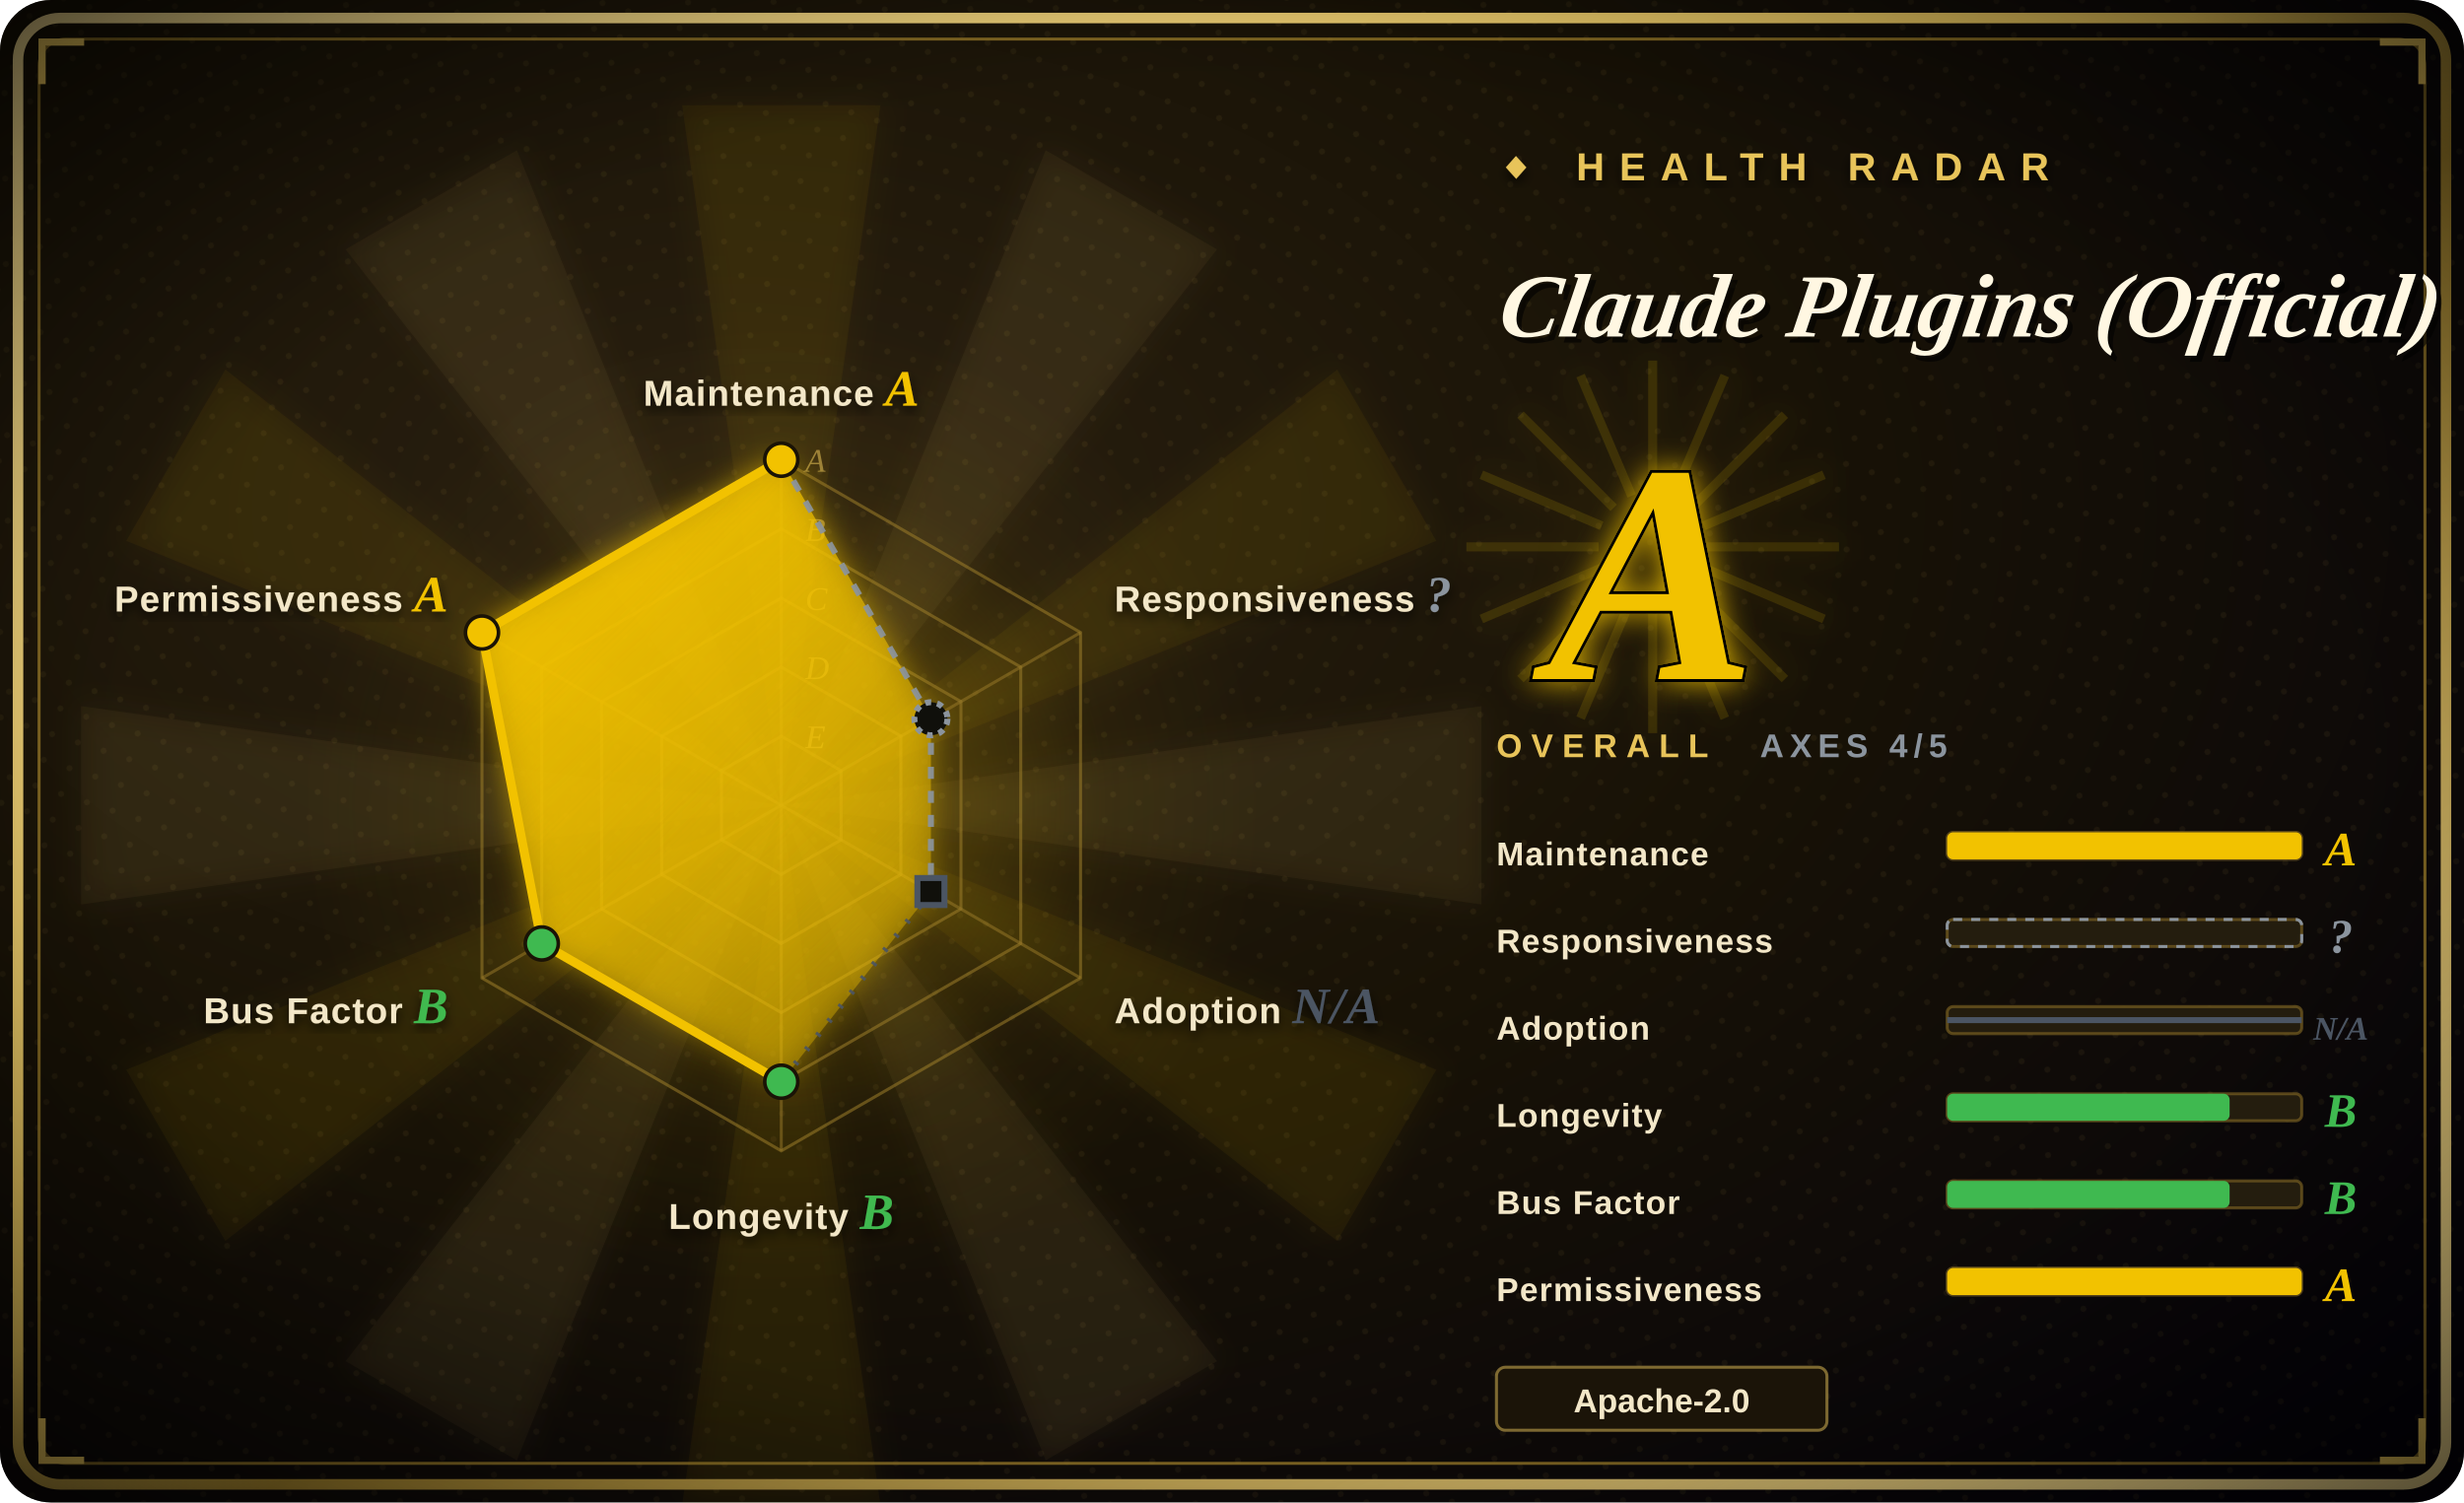
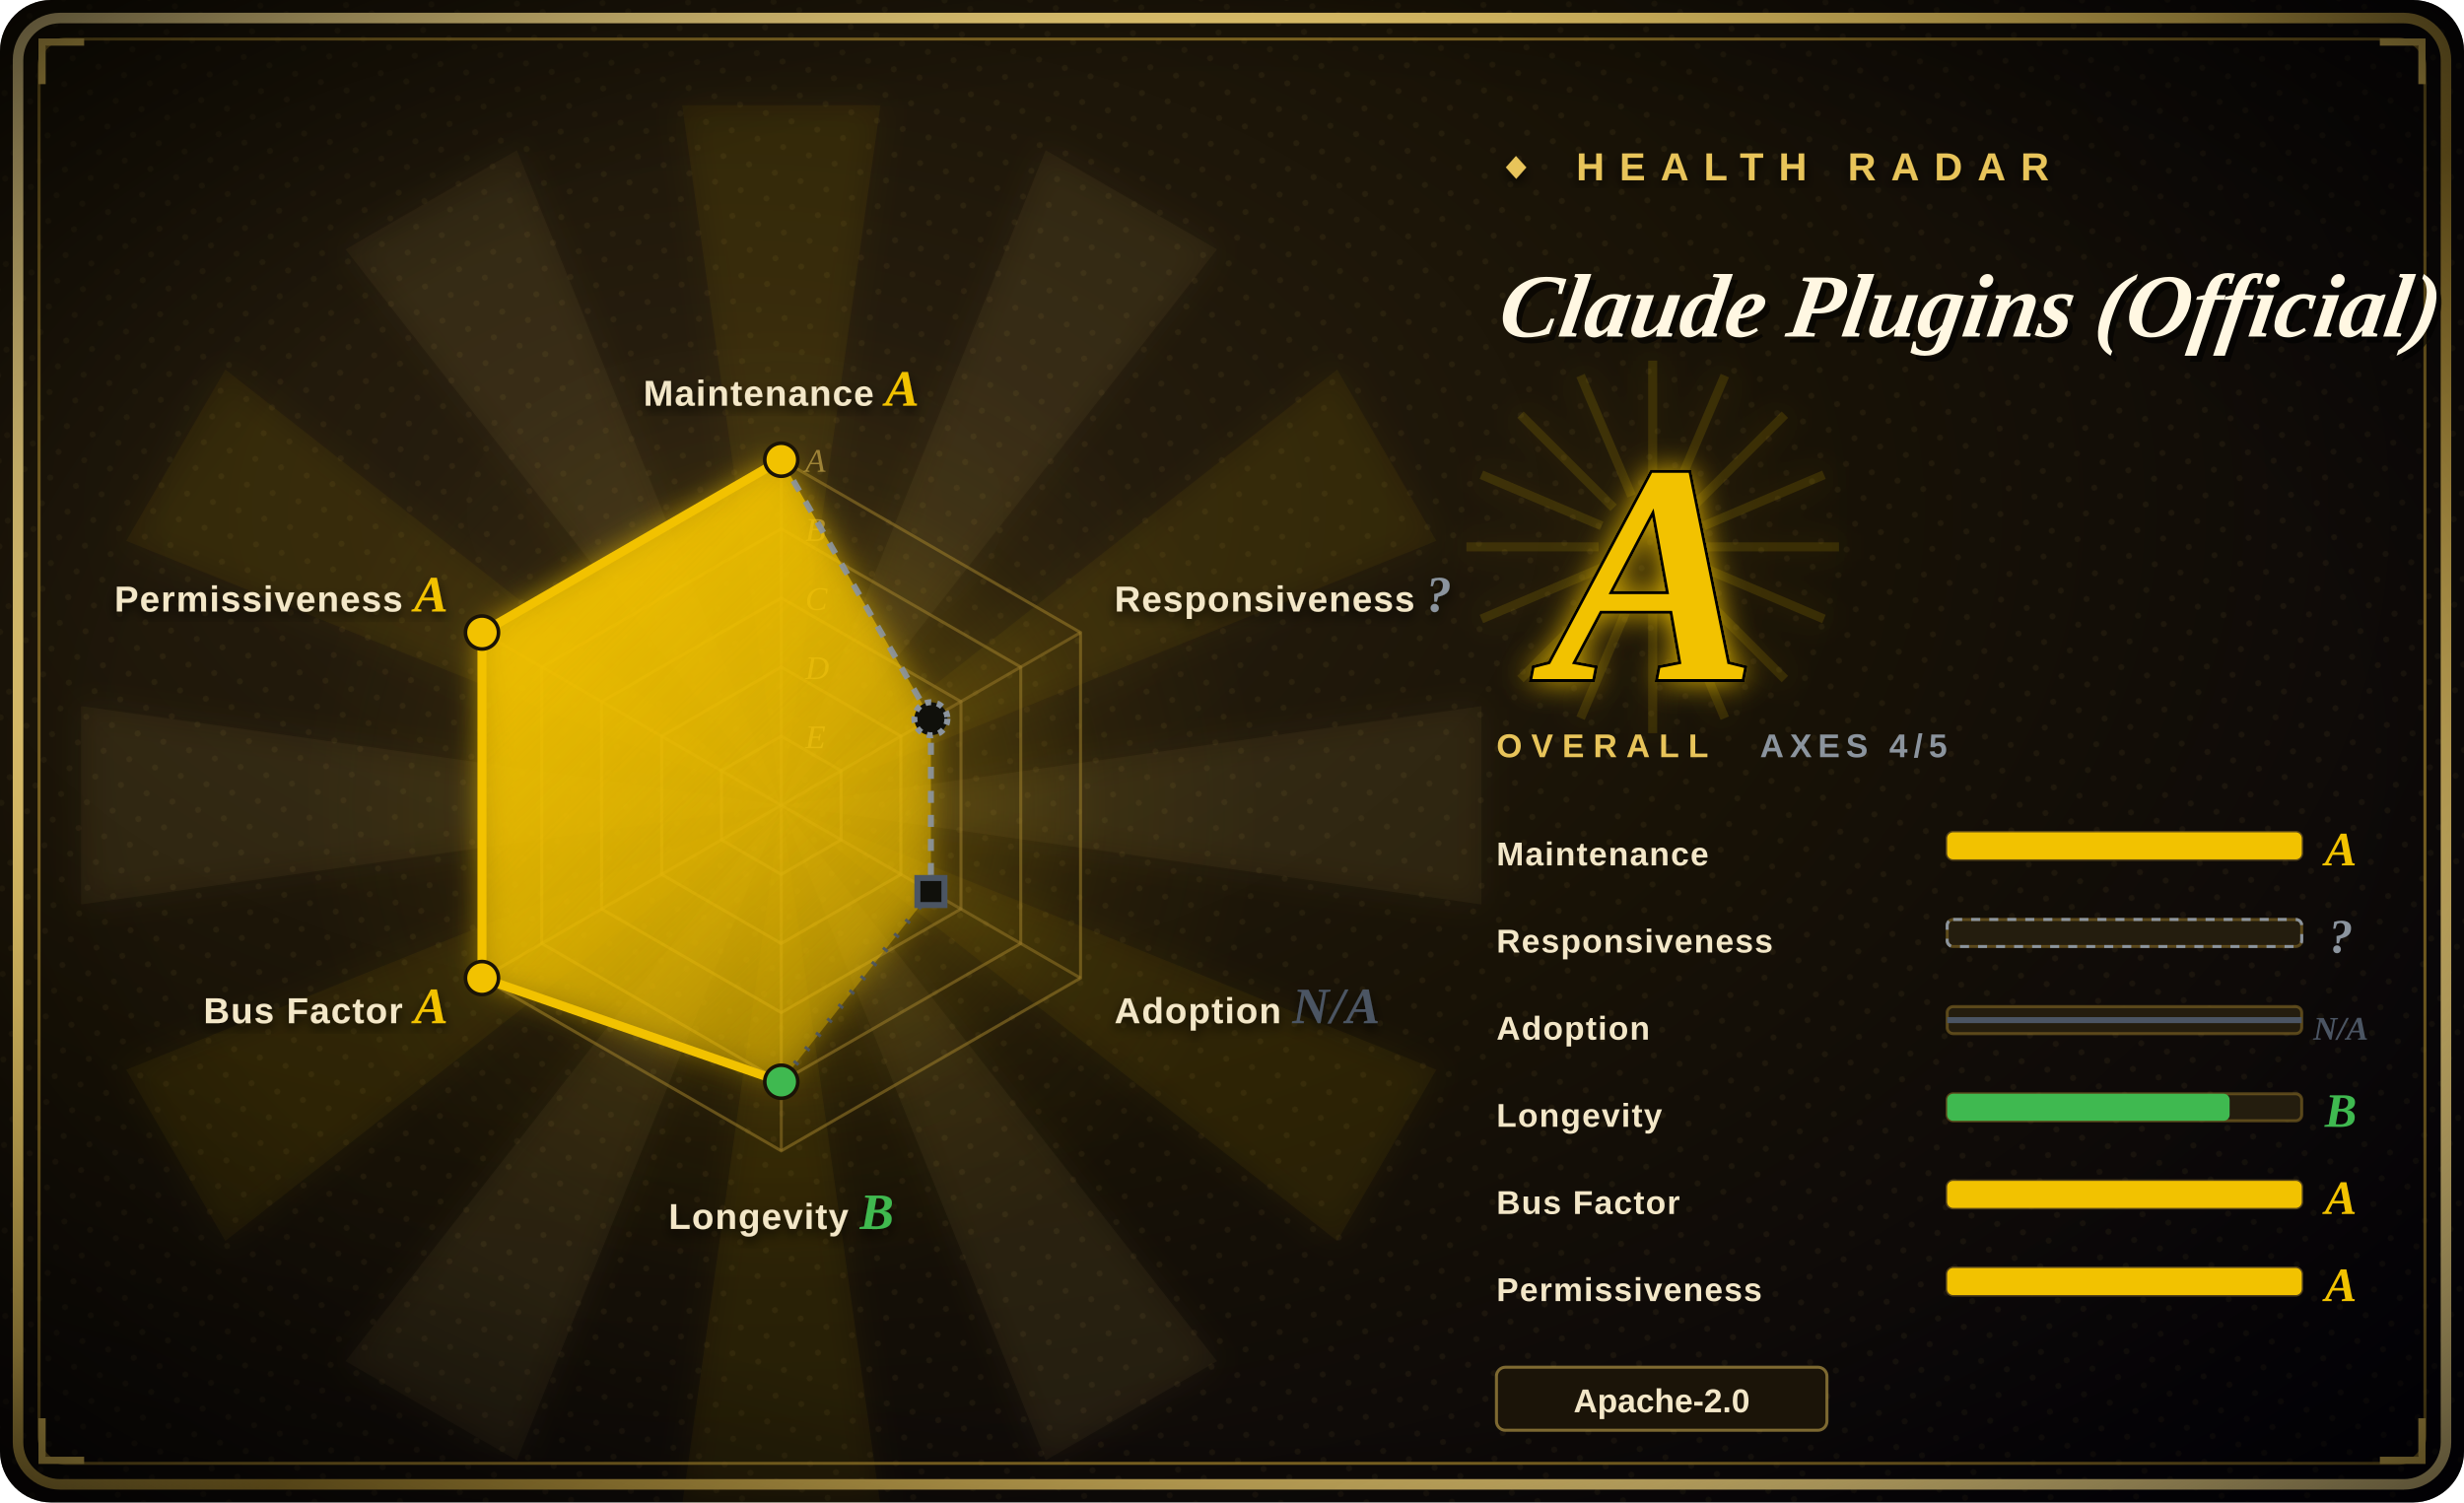
<svg xmlns="http://www.w3.org/2000/svg" width="820" height="500" viewBox="0 0 820 500">
  <defs>
    <radialGradient id="bg" cx="30%" cy="34%" r="90%">
      <stop offset="0%" stop-color="#2a2010" />
      <stop offset="48%" stop-color="#181206" />
      <stop offset="100%" stop-color="#05030a" />
    </radialGradient>
    <radialGradient id="vig" cx="50%" cy="50%" r="72%">
      <stop offset="62%" stop-color="#000000" stop-opacity="0" />
      <stop offset="100%" stop-color="#000000" stop-opacity="0.72" />
    </radialGradient>
    <linearGradient id="frame" x1="0" y1="0" x2="1" y2="1">
      <stop offset="0%" stop-color="#f6dd92" />
      <stop offset="45%" stop-color="#E8C45A" />
      <stop offset="55%" stop-color="#9c7d2a" />
      <stop offset="100%" stop-color="#f6dd92" />
    </linearGradient>
    <linearGradient id="poly" x1="0" y1="0" x2="0.7" y2="1">
      <stop offset="0%" stop-color="#F2C200" stop-opacity="0.92" />
      <stop offset="100%" stop-color="#F2C200" stop-opacity="0.34" />
    </linearGradient>
    <radialGradient id="halo" cx="50%" cy="50%" r="50%">
      <stop offset="0%" stop-color="#F2C200" stop-opacity="0.34" />
      <stop offset="68%" stop-color="#F2C200" stop-opacity="0.04" />
      <stop offset="100%" stop-color="#F2C200" stop-opacity="0" />
    </radialGradient>
    <filter id="glow" x="-60%" y="-60%" width="220%" height="220%">
      <feGaussianBlur stdDeviation="5" result="b" />
      <feMerge>
        <feMergeNode in="b" />
        <feMergeNode in="SourceGraphic" />
      </feMerge>
    </filter>
    <filter id="soft" x="-30%" y="-30%" width="160%" height="160%">
      <feDropShadow dx="0" dy="2" stdDeviation="2" flood-color="#000" flood-opacity="0.7" />
    </filter>
    <pattern id="halftone" width="9" height="9" patternUnits="userSpaceOnUse" patternTransform="rotate(18)">
      <circle cx="2" cy="2" r="1" fill="#E8C45A" fill-opacity="0.06" />
    </pattern>
  </defs>
  <rect width="820" height="500" rx="17" fill="url(#bg)" />
  <rect width="820" height="500" rx="17" fill="url(#halftone)" />
  <g opacity="0.5" filter="url(#glow)">
    <path d="M260,268 L493,235 L493,301 Z" fill="#E8C45A" fill-opacity="0.10" />
    <path d="M260,268 L478,356 L445,413 Z" fill="#F2C200" fill-opacity="0.10" />
    <path d="M260,268 L405,453 L348,486 Z" fill="#E8C45A" fill-opacity="0.10" />
    <path d="M260,268 L293,501 L227,501 Z" fill="#F2C200" fill-opacity="0.10" />
    <path d="M260,268 L172,486 L115,453 Z" fill="#E8C45A" fill-opacity="0.10" />
    <path d="M260,268 L75,413 L42,356 Z" fill="#F2C200" fill-opacity="0.10" />
    <path d="M260,268 L27,301 L27,235 Z" fill="#E8C45A" fill-opacity="0.10" />
    <path d="M260,268 L42,180 L75,123 Z" fill="#F2C200" fill-opacity="0.10" />
    <path d="M260,268 L115,83 L172,50 Z" fill="#E8C45A" fill-opacity="0.10" />
    <path d="M260,268 L227,35 L293,35 Z" fill="#F2C200" fill-opacity="0.10" />
    <path d="M260,268 L348,50 L405,83 Z" fill="#E8C45A" fill-opacity="0.10" />
    <path d="M260,268 L445,123 L478,180 Z" fill="#F2C200" fill-opacity="0.10" />
  </g>
  <circle cx="260" cy="268" r="161" fill="url(#halo)" />
  <rect x="6" y="6" width="808" height="488" rx="14" fill="none" stroke="url(#frame)" stroke-width="3.5" />
  <rect x="13" y="13" width="794" height="474" rx="9" fill="none" stroke="#9c7d2a" stroke-width="1" stroke-opacity="0.8" />
  <path d="M14,28 L14,14 L28,14" fill="none" stroke="#E8C45A" stroke-width="2.4" />
  <path d="M806,28 L806,14 L792,14" fill="none" stroke="#E8C45A" stroke-width="2.4" />
  <path d="M14,472 L14,486 L28,486" fill="none" stroke="#E8C45A" stroke-width="2.4" />
  <path d="M806,472 L806,486 L792,486" fill="none" stroke="#E8C45A" stroke-width="2.4" />
  <rect width="820" height="500" rx="17" fill="url(#vig)" />
  <polygon points="260.0,153.0 359.6,210.5 359.6,325.5 260.0,383.0 160.4,325.5 160.4,210.5" fill="none" stroke="#9c7d2a" stroke-opacity="0.55" stroke-width="1" />
  <polygon points="260.0,176.0 339.7,222.0 339.7,314.0 260.0,360.0 180.3,314.0 180.3,222.0" fill="none" stroke="#9c7d2a" stroke-opacity="0.55" stroke-width="1" />
  <polygon points="260.0,199.0 319.8,233.5 319.8,302.5 260.0,337.0 200.2,302.5 200.2,233.5" fill="none" stroke="#9c7d2a" stroke-opacity="0.55" stroke-width="1" />
  <polygon points="260.0,222.0 299.8,245.0 299.8,291.0 260.0,314.0 220.2,291.0 220.2,245.0" fill="none" stroke="#9c7d2a" stroke-opacity="0.55" stroke-width="1" />
  <polygon points="260.0,245.0 279.9,256.5 279.9,279.5 260.0,291.0 240.1,279.5 240.1,256.5" fill="none" stroke="#9c7d2a" stroke-opacity="0.55" stroke-width="1" />
  <line x1="260" y1="268" x2="260.0" y2="153.0" stroke="#9c7d2a" stroke-opacity="0.5" stroke-width="1" />
  <line x1="260" y1="268" x2="359.6" y2="210.5" stroke="#9c7d2a" stroke-opacity="0.5" stroke-width="1" />
  <line x1="260" y1="268" x2="359.6" y2="325.5" stroke="#9c7d2a" stroke-opacity="0.5" stroke-width="1" />
  <line x1="260" y1="268" x2="260.0" y2="383.0" stroke="#9c7d2a" stroke-opacity="0.5" stroke-width="1" />
  <line x1="260" y1="268" x2="160.4" y2="325.5" stroke="#9c7d2a" stroke-opacity="0.5" stroke-width="1" />
  <line x1="260" y1="268" x2="160.4" y2="210.5" stroke="#9c7d2a" stroke-opacity="0.5" stroke-width="1" />
  <text x="268" y="157.0" font-size="11" font-style="italic" fill="#E8C45A" fill-opacity="0.55" font-family="'Georgia','Times New Roman',serif">A</text>
  <text x="268" y="180.0" font-size="11" font-style="italic" fill="#E8C45A" fill-opacity="0.55" font-family="'Georgia','Times New Roman',serif">B</text>
  <text x="268" y="203.0" font-size="11" font-style="italic" fill="#E8C45A" fill-opacity="0.55" font-family="'Georgia','Times New Roman',serif">C</text>
  <text x="268" y="226.0" font-size="11" font-style="italic" fill="#E8C45A" fill-opacity="0.55" font-family="'Georgia','Times New Roman',serif">D</text>
  <text x="268" y="249.0" font-size="11" font-style="italic" fill="#E8C45A" fill-opacity="0.55" font-family="'Georgia','Times New Roman',serif">E</text>
-   <polygon points="260.0,153.0 309.8,239.2 309.8,296.8 260.0,360.0 180.3,314.0 160.4,210.5" fill="url(#poly)" filter="url(#glow)" />
+   <polygon points="260.0,153.0 309.8,239.2 309.8,296.8 260.0,360.0 160.4,325.5 160.4,210.5" fill="url(#poly)" filter="url(#glow)" />
  <line x1="260.0" y1="153.0" x2="309.8" y2="239.2" stroke="#8B949E" stroke-width="2" stroke-dasharray="4 4" stroke-opacity="0.92" />
  <line x1="309.8" y1="239.2" x2="309.8" y2="296.8" stroke="#8B949E" stroke-width="2" stroke-dasharray="4 4" stroke-opacity="0.92" />
  <line x1="309.8" y1="296.8" x2="260.0" y2="360.0" stroke="#4B5563" stroke-width="2" stroke-dasharray="1 5" stroke-opacity="0.92" />
-   <line x1="260.0" y1="360.0" x2="180.3" y2="314.0" stroke="#F2C200" stroke-width="3" />
-   <line x1="180.3" y1="314.0" x2="160.4" y2="210.5" stroke="#F2C200" stroke-width="3" />
+   <line x1="260.0" y1="360.0" x2="160.4" y2="325.5" stroke="#F2C200" stroke-width="3" />
+   <line x1="160.4" y1="325.5" x2="160.4" y2="210.5" stroke="#F2C200" stroke-width="3" />
  <line x1="160.4" y1="210.5" x2="260.0" y2="153.0" stroke="#F2C200" stroke-width="3" />
  <circle cx="260.0" cy="153.0" r="5.5" fill="#F2C200" stroke="#1a1306" stroke-width="1.2" />
  <circle cx="309.8" cy="239.2" r="5.5" fill="#10100b" stroke="#8B949E" stroke-width="2" stroke-dasharray="2 2" />
  <rect x="305.3" y="292.2" width="9" height="9" fill="#10100b" stroke="#4B5563" stroke-width="2" />
  <circle cx="260.0" cy="360.0" r="5.5" fill="#3FB950" stroke="#1a1306" stroke-width="1.2" />
-   <circle cx="180.3" cy="314.0" r="5.5" fill="#3FB950" stroke="#1a1306" stroke-width="1.2" />
+   <circle cx="160.4" cy="325.5" r="5.5" fill="#F2C200" stroke="#1a1306" stroke-width="1.2" />
  <circle cx="160.4" cy="210.5" r="5.5" fill="#F2C200" stroke="#1a1306" stroke-width="1.2" />
  <text x="260.0" y="135.0" font-size="12" font-weight="900" fill="#f3e7c8" text-anchor="middle" font-family="'Arial Black','Helvetica Neue',Arial,sans-serif" letter-spacing="0.4" filter="url(#soft)">Maintenance <tspan fill="#F2C200" font-family="'Georgia','Times New Roman',serif" font-style="italic" font-size="17">A</tspan>
  </text>
  <text x="370.9" y="203.5" font-size="12" font-weight="900" fill="#f3e7c8" text-anchor="start" font-family="'Arial Black','Helvetica Neue',Arial,sans-serif" letter-spacing="0.4" filter="url(#soft)">Responsiveness <tspan fill="#8B949E" font-family="'Georgia','Times New Roman',serif" font-style="italic" font-size="17">?</tspan>
  </text>
  <text x="370.9" y="340.5" font-size="12" font-weight="900" fill="#f3e7c8" text-anchor="start" font-family="'Arial Black','Helvetica Neue',Arial,sans-serif" letter-spacing="0.4" filter="url(#soft)">Adoption <tspan fill="#4B5563" font-family="'Georgia','Times New Roman',serif" font-style="italic" font-size="17">N/A</tspan>
  </text>
  <text x="260.0" y="409.0" font-size="12" font-weight="900" fill="#f3e7c8" text-anchor="middle" font-family="'Arial Black','Helvetica Neue',Arial,sans-serif" letter-spacing="0.4" filter="url(#soft)">Longevity <tspan fill="#3FB950" font-family="'Georgia','Times New Roman',serif" font-style="italic" font-size="17">B</tspan>
  </text>
-   <text x="149.1" y="340.5" font-size="12" font-weight="900" fill="#f3e7c8" text-anchor="end" font-family="'Arial Black','Helvetica Neue',Arial,sans-serif" letter-spacing="0.4" filter="url(#soft)">Bus Factor <tspan fill="#3FB950" font-family="'Georgia','Times New Roman',serif" font-style="italic" font-size="17">B</tspan>
+   <text x="149.1" y="340.5" font-size="12" font-weight="900" fill="#f3e7c8" text-anchor="end" font-family="'Arial Black','Helvetica Neue',Arial,sans-serif" letter-spacing="0.4" filter="url(#soft)">Bus Factor <tspan fill="#F2C200" font-family="'Georgia','Times New Roman',serif" font-style="italic" font-size="17">A</tspan>
  </text>
  <text x="149.1" y="203.5" font-size="12" font-weight="900" fill="#f3e7c8" text-anchor="end" font-family="'Arial Black','Helvetica Neue',Arial,sans-serif" letter-spacing="0.4" filter="url(#soft)">Permissiveness <tspan fill="#F2C200" font-family="'Georgia','Times New Roman',serif" font-style="italic" font-size="17">A</tspan>
  </text>
  <text x="498" y="60" font-size="13" letter-spacing="5" fill="#E8C45A" font-weight="900" font-family="'Arial Black','Helvetica Neue',Arial,sans-serif" filter="url(#soft)">◆ HEALTH RADAR</text>
  <g transform="translate(498,112) skewX(-9)">
    <text x="2" y="2" font-size="30" font-weight="900" font-style="italic" fill="#000" fill-opacity="0.6" font-family="'Georgia','Times New Roman',serif">Claude Plugins (Official)</text>
    <text x="0" y="0" font-size="30" font-weight="900" font-style="italic" fill="#fff7e2" font-family="'Georgia','Times New Roman',serif">Claude Plugins (Official)</text>
  </g>
  <line x1="498" y1="124" x2="648" y2="124" stroke="url(#frame)" stroke-width="2" />
  <g opacity="0.85" filter="url(#glow)">
    <line x1="568" y1="182" x2="612" y2="182" stroke="#F2C200" stroke-opacity="0.16" stroke-width="3" />
    <line x1="567" y1="189" x2="607" y2="206" stroke="#F2C200" stroke-opacity="0.16" stroke-width="3" />
    <line x1="563" y1="195" x2="594" y2="226" stroke="#F2C200" stroke-opacity="0.16" stroke-width="3" />
    <line x1="557" y1="199" x2="574" y2="239" stroke="#F2C200" stroke-opacity="0.16" stroke-width="3" />
    <line x1="550" y1="200" x2="550" y2="244" stroke="#F2C200" stroke-opacity="0.16" stroke-width="3" />
    <line x1="543" y1="199" x2="526" y2="239" stroke="#F2C200" stroke-opacity="0.16" stroke-width="3" />
    <line x1="537" y1="195" x2="506" y2="226" stroke="#F2C200" stroke-opacity="0.16" stroke-width="3" />
    <line x1="533" y1="189" x2="493" y2="206" stroke="#F2C200" stroke-opacity="0.16" stroke-width="3" />
    <line x1="532" y1="182" x2="488" y2="182" stroke="#F2C200" stroke-opacity="0.16" stroke-width="3" />
    <line x1="533" y1="175" x2="493" y2="158" stroke="#F2C200" stroke-opacity="0.16" stroke-width="3" />
    <line x1="537" y1="169" x2="506" y2="138" stroke="#F2C200" stroke-opacity="0.16" stroke-width="3" />
    <line x1="543" y1="165" x2="526" y2="125" stroke="#F2C200" stroke-opacity="0.16" stroke-width="3" />
    <line x1="550" y1="164" x2="550" y2="120" stroke="#F2C200" stroke-opacity="0.16" stroke-width="3" />
    <line x1="557" y1="165" x2="574" y2="125" stroke="#F2C200" stroke-opacity="0.16" stroke-width="3" />
    <line x1="563" y1="169" x2="594" y2="138" stroke="#F2C200" stroke-opacity="0.16" stroke-width="3" />
    <line x1="567" y1="175" x2="607" y2="158" stroke="#F2C200" stroke-opacity="0.16" stroke-width="3" />
  </g>
  <text x="550" y="226" font-size="104" font-weight="900" font-style="italic" text-anchor="middle" fill="#F2C200" stroke="#000" stroke-width="2" paint-order="stroke" font-family="'Georgia','Times New Roman',serif" filter="url(#glow)">A</text>
  <text x="498" y="252" font-size="11" letter-spacing="3" fill="#E8C45A" font-family="'Arial Black','Helvetica Neue',Arial,sans-serif" font-weight="900">OVERALL</text>
  <text x="648" y="252" font-size="11" letter-spacing="2" fill="#8B949E" font-family="'Arial Black','Helvetica Neue',Arial,sans-serif" font-weight="900" text-anchor="end">AXES 4/5</text>
  <text x="498" y="288" font-size="11" font-weight="900" fill="#f3e7c8" font-family="'Arial Black','Helvetica Neue',Arial,sans-serif" letter-spacing="0.4">Maintenance</text>
  <rect x="648" y="277" width="118" height="9" rx="2" fill="#241d0e" stroke="#9c7d2a" stroke-opacity="0.5" />
  <rect x="648" y="277" width="118" height="9" rx="2" fill="#F2C200" />
  <text x="779" y="288" font-size="16" font-weight="900" font-style="italic" fill="#F2C200" font-family="'Georgia','Times New Roman',serif" text-anchor="middle">A</text>
  <text x="498" y="317" font-size="11" font-weight="900" fill="#f3e7c8" font-family="'Arial Black','Helvetica Neue',Arial,sans-serif" letter-spacing="0.4">Responsiveness</text>
  <rect x="648" y="306" width="118" height="9" rx="2" fill="#241d0e" stroke="#9c7d2a" stroke-opacity="0.5" />
  <rect x="648" y="306" width="118" height="9" rx="2" fill="none" stroke="#8B949E" stroke-dasharray="3 3" />
  <text x="779" y="317" font-size="16" font-weight="900" font-style="italic" fill="#8B949E" font-family="'Georgia','Times New Roman',serif" text-anchor="middle">?</text>
  <text x="498" y="346" font-size="11" font-weight="900" fill="#f3e7c8" font-family="'Arial Black','Helvetica Neue',Arial,sans-serif" letter-spacing="0.4">Adoption</text>
  <rect x="648" y="335" width="118" height="9" rx="2" fill="#241d0e" stroke="#9c7d2a" stroke-opacity="0.5" />
  <line x1="648" y1="339.5" x2="766" y2="339.5" stroke="#4B5563" stroke-width="2" />
  <text x="779" y="346" font-size="11" font-weight="900" font-style="italic" fill="#4B5563" font-family="'Georgia','Times New Roman',serif" text-anchor="middle">N/A</text>
  <text x="498" y="375" font-size="11" font-weight="900" fill="#f3e7c8" font-family="'Arial Black','Helvetica Neue',Arial,sans-serif" letter-spacing="0.4">Longevity</text>
  <rect x="648" y="364" width="118" height="9" rx="2" fill="#241d0e" stroke="#9c7d2a" stroke-opacity="0.5" />
  <rect x="648" y="364" width="94" height="9" rx="2" fill="#3FB950" />
  <text x="779" y="375" font-size="16" font-weight="900" font-style="italic" fill="#3FB950" font-family="'Georgia','Times New Roman',serif" text-anchor="middle">B</text>
  <text x="498" y="404" font-size="11" font-weight="900" fill="#f3e7c8" font-family="'Arial Black','Helvetica Neue',Arial,sans-serif" letter-spacing="0.4">Bus Factor</text>
  <rect x="648" y="393" width="118" height="9" rx="2" fill="#241d0e" stroke="#9c7d2a" stroke-opacity="0.5" />
-   <rect x="648" y="393" width="94" height="9" rx="2" fill="#3FB950" />
-   <text x="779" y="404" font-size="16" font-weight="900" font-style="italic" fill="#3FB950" font-family="'Georgia','Times New Roman',serif" text-anchor="middle">B</text>
+   <rect x="648" y="393" width="118" height="9" rx="2" fill="#F2C200" />
+   <text x="779" y="404" font-size="16" font-weight="900" font-style="italic" fill="#F2C200" font-family="'Georgia','Times New Roman',serif" text-anchor="middle">A</text>
  <text x="498" y="433" font-size="11" font-weight="900" fill="#f3e7c8" font-family="'Arial Black','Helvetica Neue',Arial,sans-serif" letter-spacing="0.4">Permissiveness</text>
  <rect x="648" y="422" width="118" height="9" rx="2" fill="#241d0e" stroke="#9c7d2a" stroke-opacity="0.5" />
  <rect x="648" y="422" width="118" height="9" rx="2" fill="#F2C200" />
  <text x="779" y="433" font-size="16" font-weight="900" font-style="italic" fill="#F2C200" font-family="'Georgia','Times New Roman',serif" text-anchor="middle">A</text>
  <rect x="498" y="455" width="110" height="21" rx="3" fill="#1b1408" stroke="#E8C45A" stroke-opacity="0.5" />
  <text x="553.0" y="470" font-size="11" font-weight="700" fill="#f3e7c8" text-anchor="middle" font-family="'Arial Black','Helvetica Neue',Arial,sans-serif">Apache-2.0</text>
</svg>
